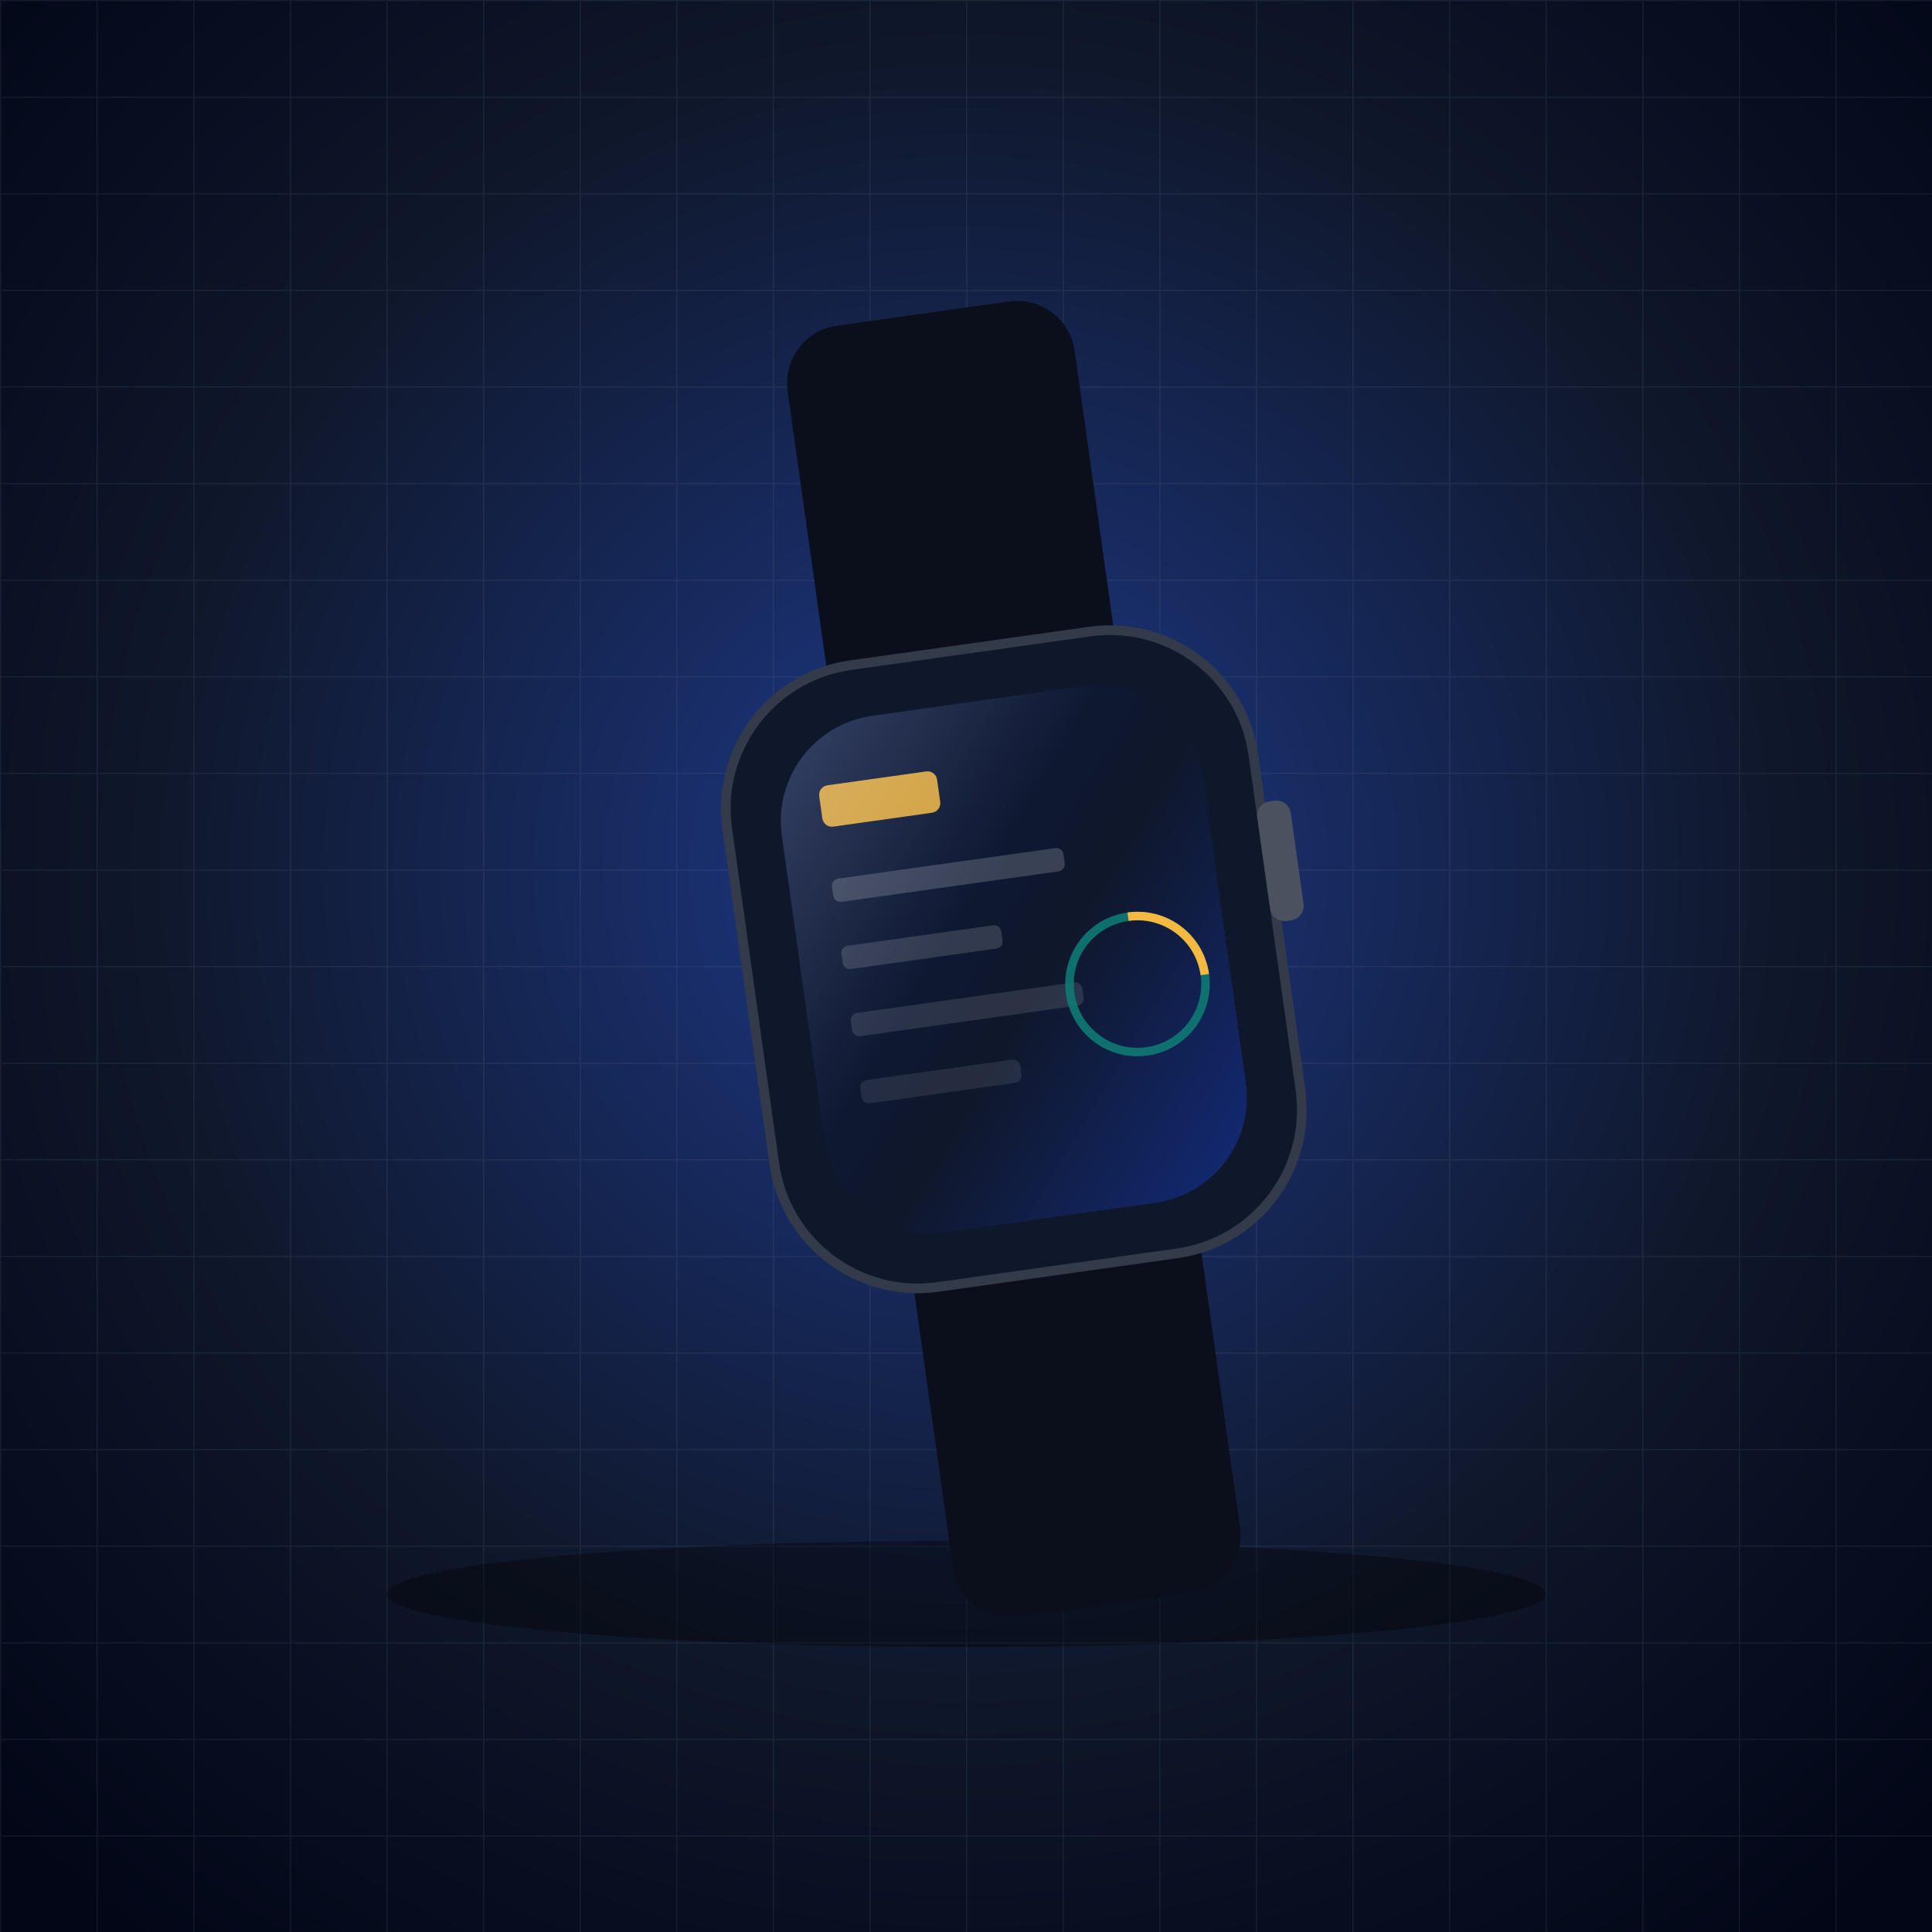
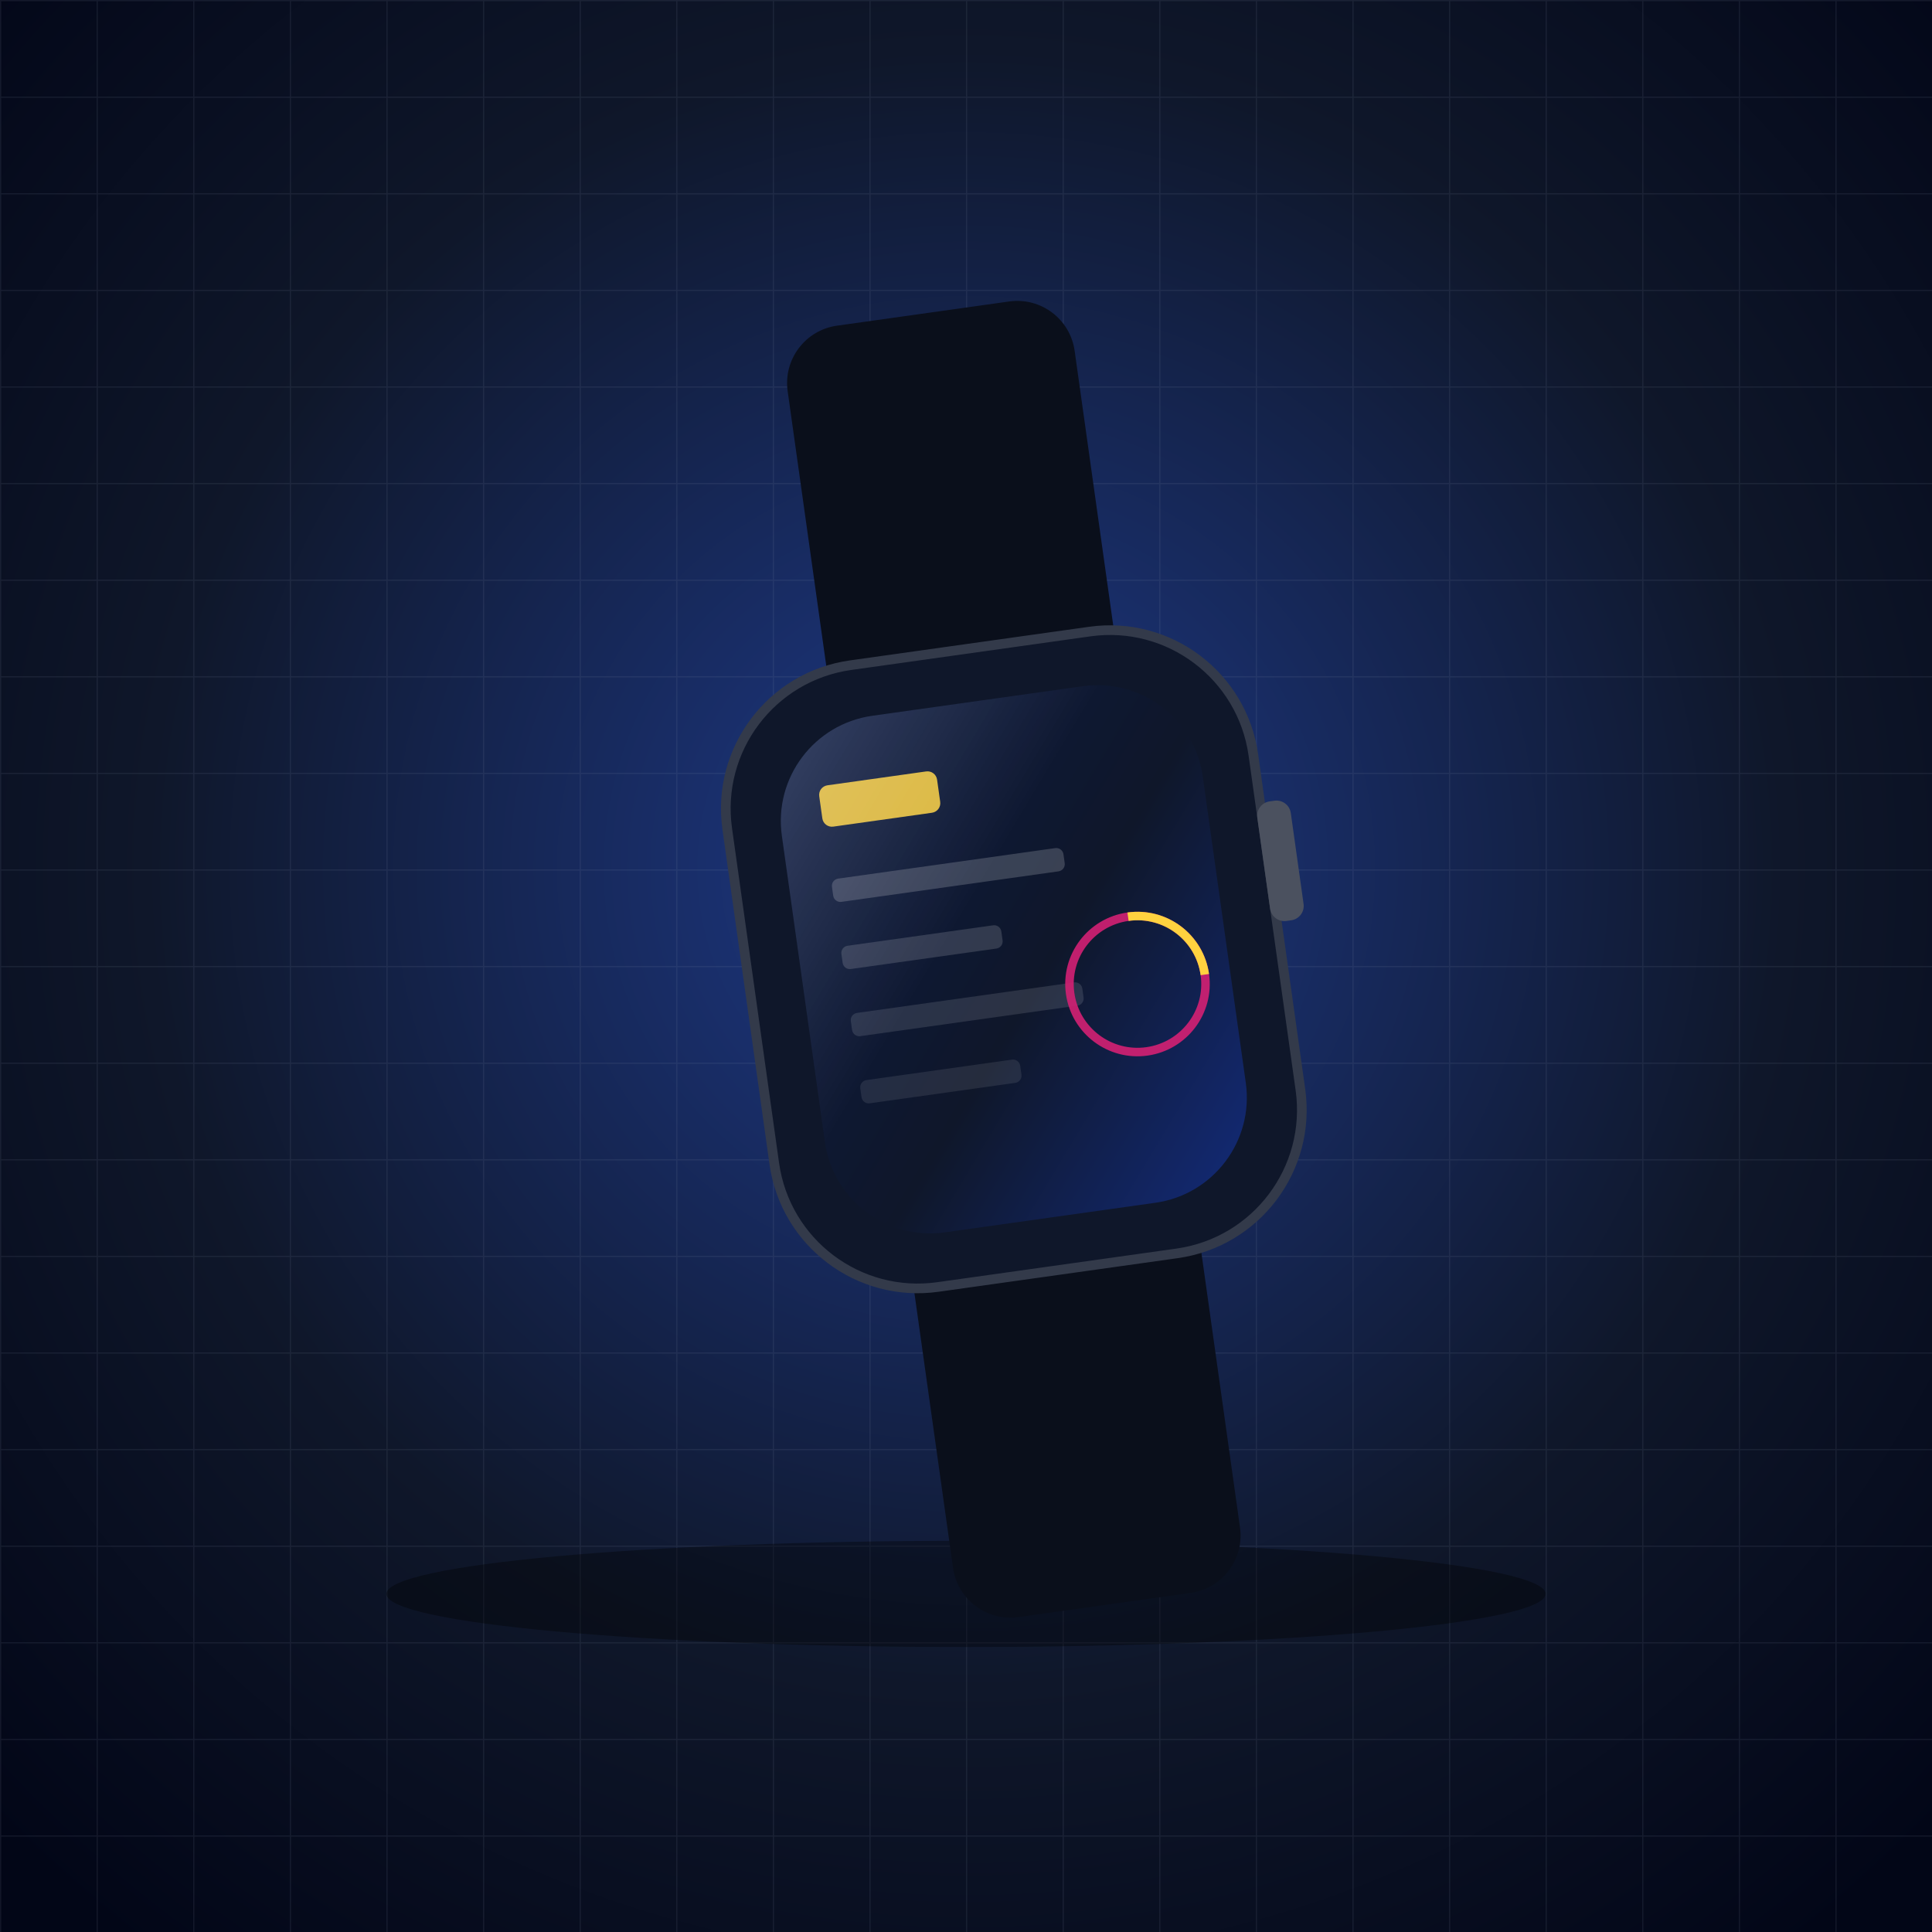
<svg xmlns="http://www.w3.org/2000/svg" viewBox="0 0 800 800" width="800" height="800" role="img">
  <defs>
    <linearGradient id="screen" x1="0" y1="0" x2="1" y2="1">
      <stop offset="0" stop-color="#0b1a44" />
      <stop offset="0.55" stop-color="#0f172a" />
      <stop offset="1" stop-color="#132b7a" />
    </linearGradient>
    <linearGradient id="glare" x1="0" y1="0" x2="1" y2="1">
      <stop offset="0" stop-color="#ffffff" stop-opacity="0.18" />
      <stop offset="0.4" stop-color="#ffffff" stop-opacity="0" />
    </linearGradient>
    <linearGradient id="bgLight" x1="0" y1="0" x2="0" y2="1">
      <stop offset="0" stop-color="#f8fafc" />
      <stop offset="1" stop-color="#e2e8f0" />
    </linearGradient>
    <radialGradient id="bgDark" cx="0.5" cy="0.45" r="0.7">
      <stop offset="0" stop-color="#1e3a8a" />
      <stop offset="0.6" stop-color="#0f172a" />
      <stop offset="1" stop-color="#020617" />
    </radialGradient>
    <linearGradient id="bgBlue" x1="0" y1="0" x2="1" y2="1">
      <stop offset="0" stop-color="#eef5ff" />
      <stop offset="1" stop-color="#bcd6ff" />
    </linearGradient>
    <pattern id="grid" width="40" height="40" patternUnits="userSpaceOnUse">
      <path d="M40 0 H0 V40" fill="none" stroke="#94a3b8" stroke-width="1" opacity="0.18" />
    </pattern>
  </defs>
  <rect width="800" height="800" fill="url(#bgDark)" />
  <rect width="800" height="800" fill="url(#grid)" opacity="0.6" />
  <ellipse cx="400" cy="660" rx="240" ry="22" fill="#000000" opacity="0.35" />
  <g transform="rotate(-8 400 400) translate(20 0)">
    <rect x="340" y="130" width="120" height="170" rx="24" fill="#0a0f1b" />
    <rect x="340" y="500" width="120" height="170" rx="24" fill="#0a0f1b" />
    <rect x="290" y="270" width="220" height="260" rx="60" fill="#0f172a" stroke="#333a4a" stroke-width="4" />
    <rect x="312" y="292" width="176" height="216" rx="44" fill="url(#screen)" />
-     <rect x="329.6" y="317.92" width="49.28" height="17.28" rx="4" fill="#f5b942" opacity="0.85" />
+     <rect x="329.6" y="317.92" width="49.28" height="17.28" rx="4" fill="#ffd23f" opacity="0.85" />
    <rect x="329.6" y="356.8" width="96.8" height="9.72" rx="3" fill="#ffffff" opacity="0.18" />
    <rect x="329.6" y="384.88" width="66.88" height="9.72" rx="3" fill="#ffffff" opacity="0.15" />
    <rect x="329.6" y="412.96" width="96.8" height="9.72" rx="3" fill="#ffffff" opacity="0.12" />
    <rect x="329.6" y="441.04" width="66.88" height="9.72" rx="3" fill="#ffffff" opacity="0.09" />
-     <circle cx="449.28" cy="417.28" r="28.16" fill="none" stroke="#0d7a72" stroke-width="3.52" opacity="0.9" />
-     <path d="M449.28 389.12 A 28.16 28.16 0 0 1 477.44 417.28" fill="none" stroke="#f5b942" stroke-width="3.52" />
+     <circle cx="449.28" cy="417.28" r="28.16" fill="none" stroke="#d42073" stroke-width="3.52" opacity="0.9" />
+     <path d="M449.28 389.12 A 28.16 28.16 0 0 1 477.44 417.28" fill="none" stroke="#ffd23f" stroke-width="3.52" />
    <rect x="312" y="292" width="176" height="216" rx="44" fill="url(#glare)" />
    <rect x="508" y="350" width="14" height="50" rx="6" fill="#4b515f" />
  </g>
</svg>
